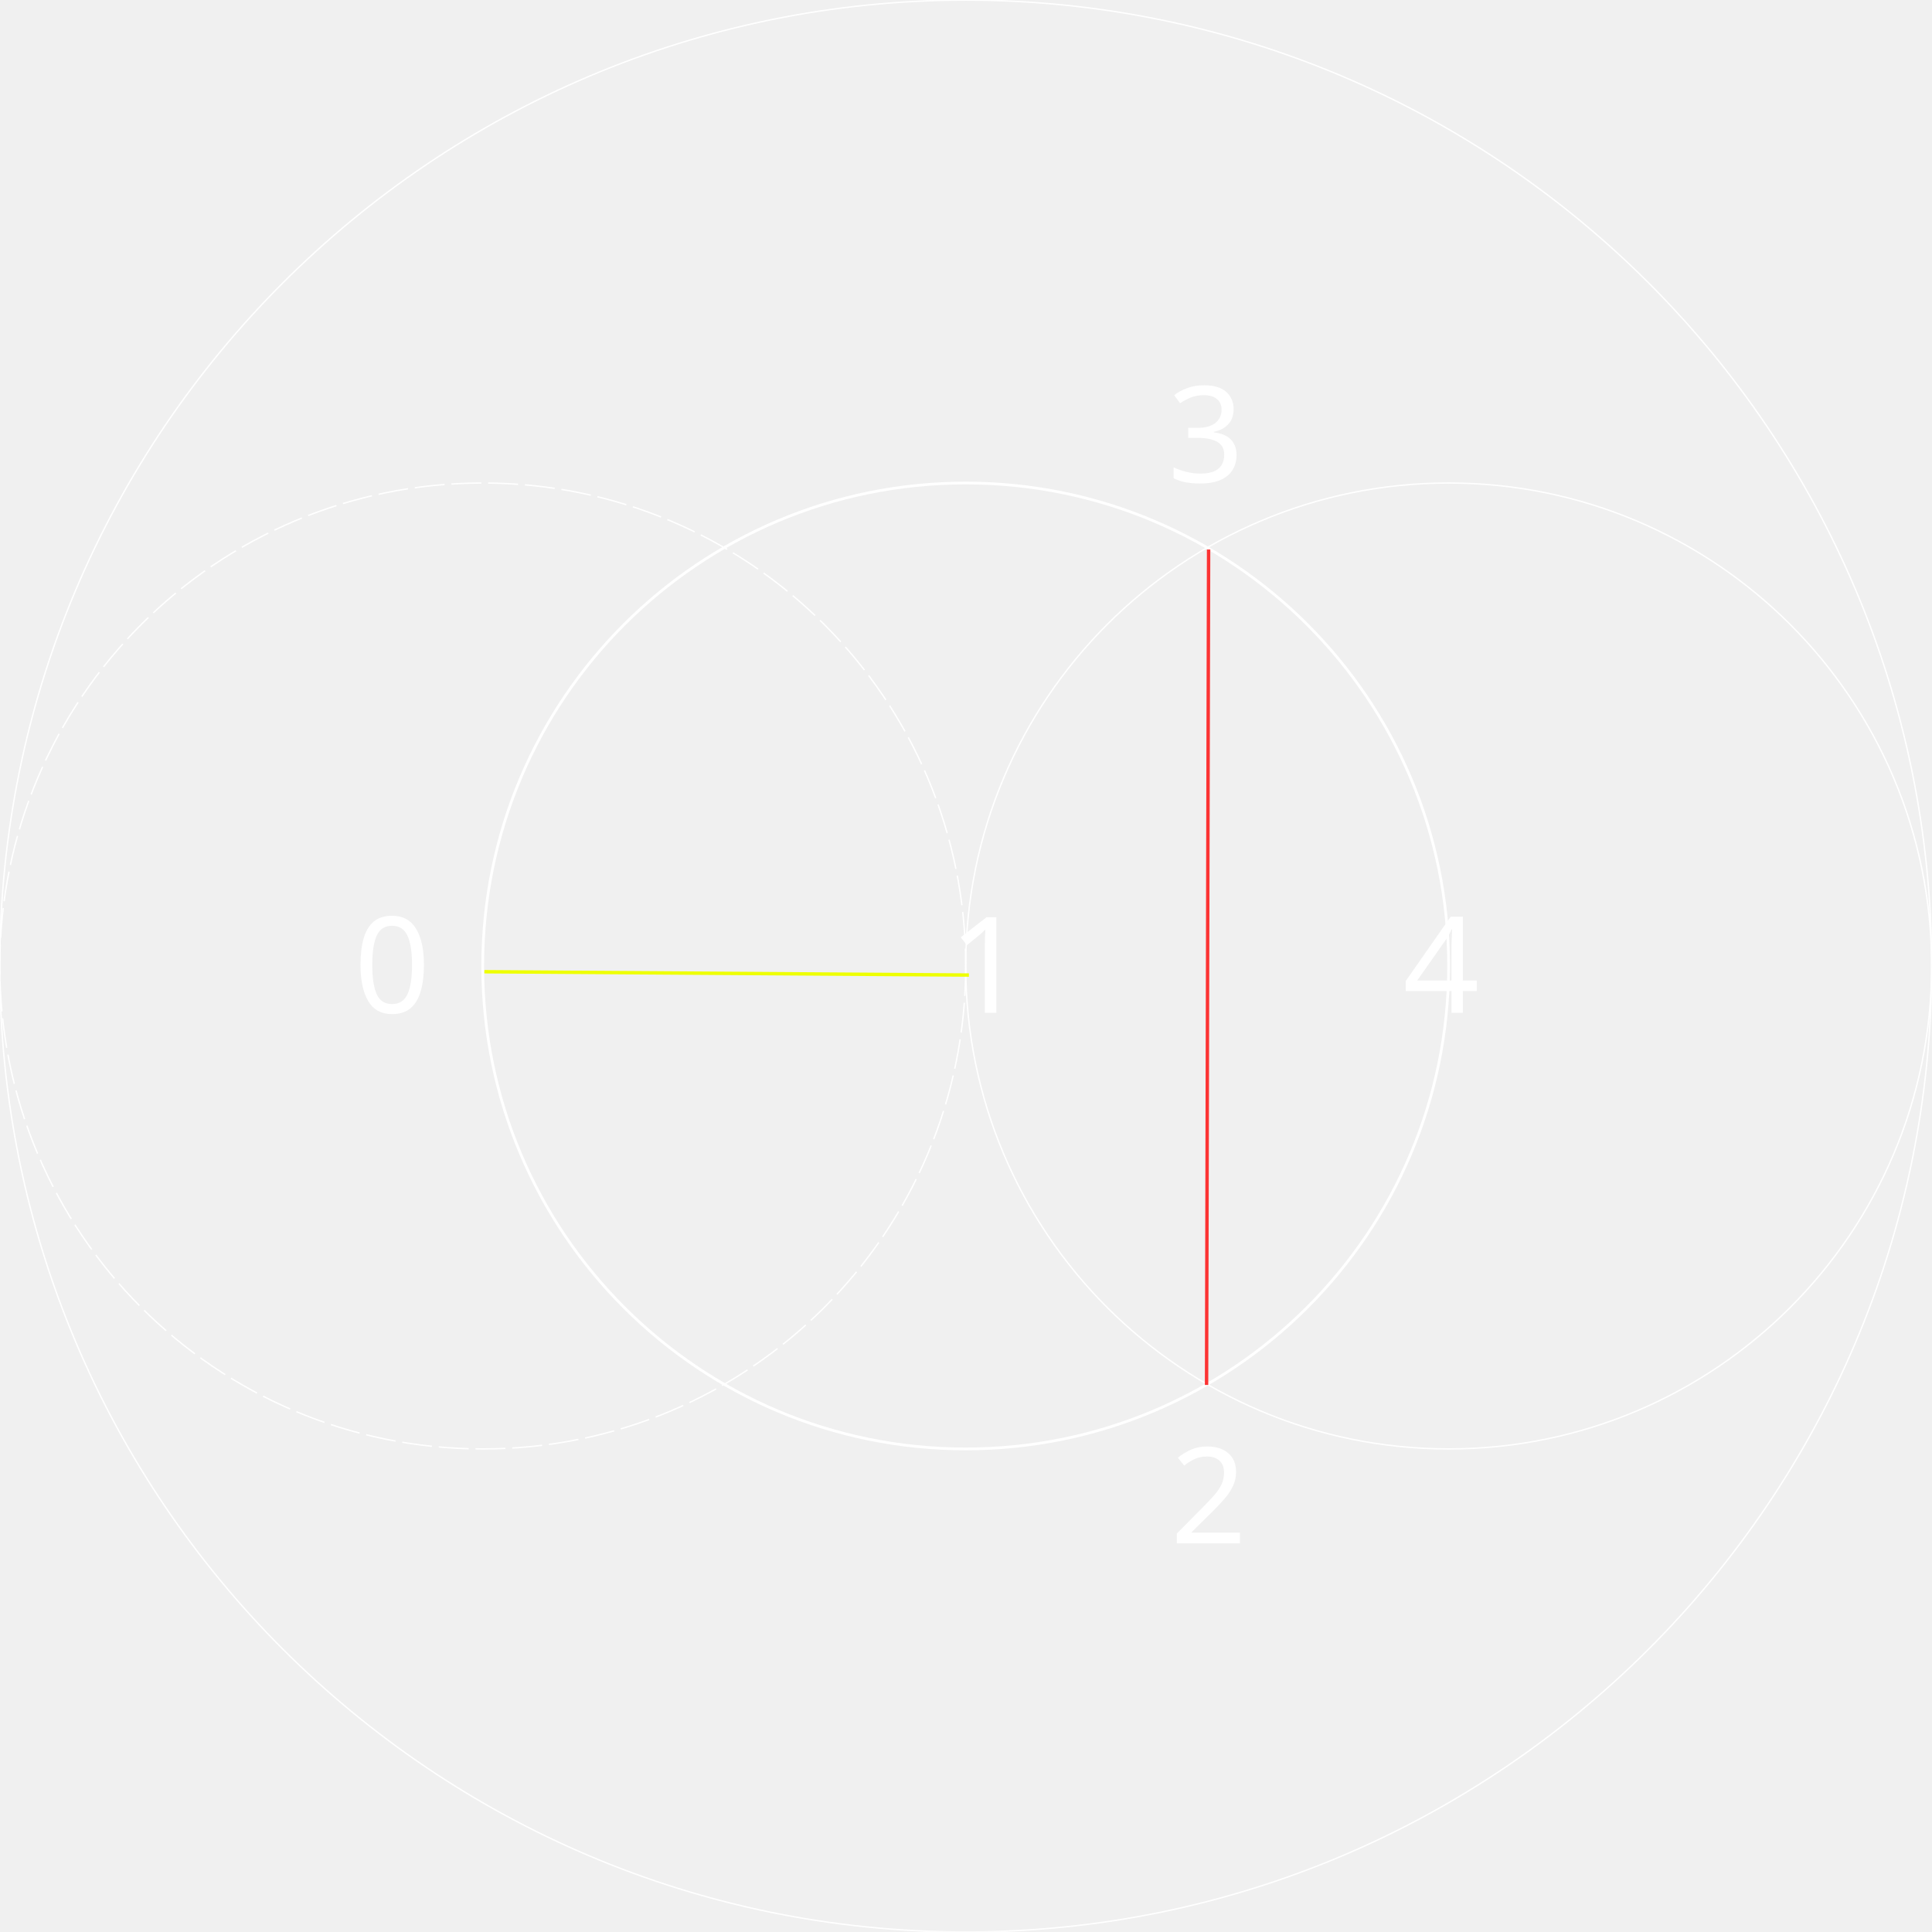
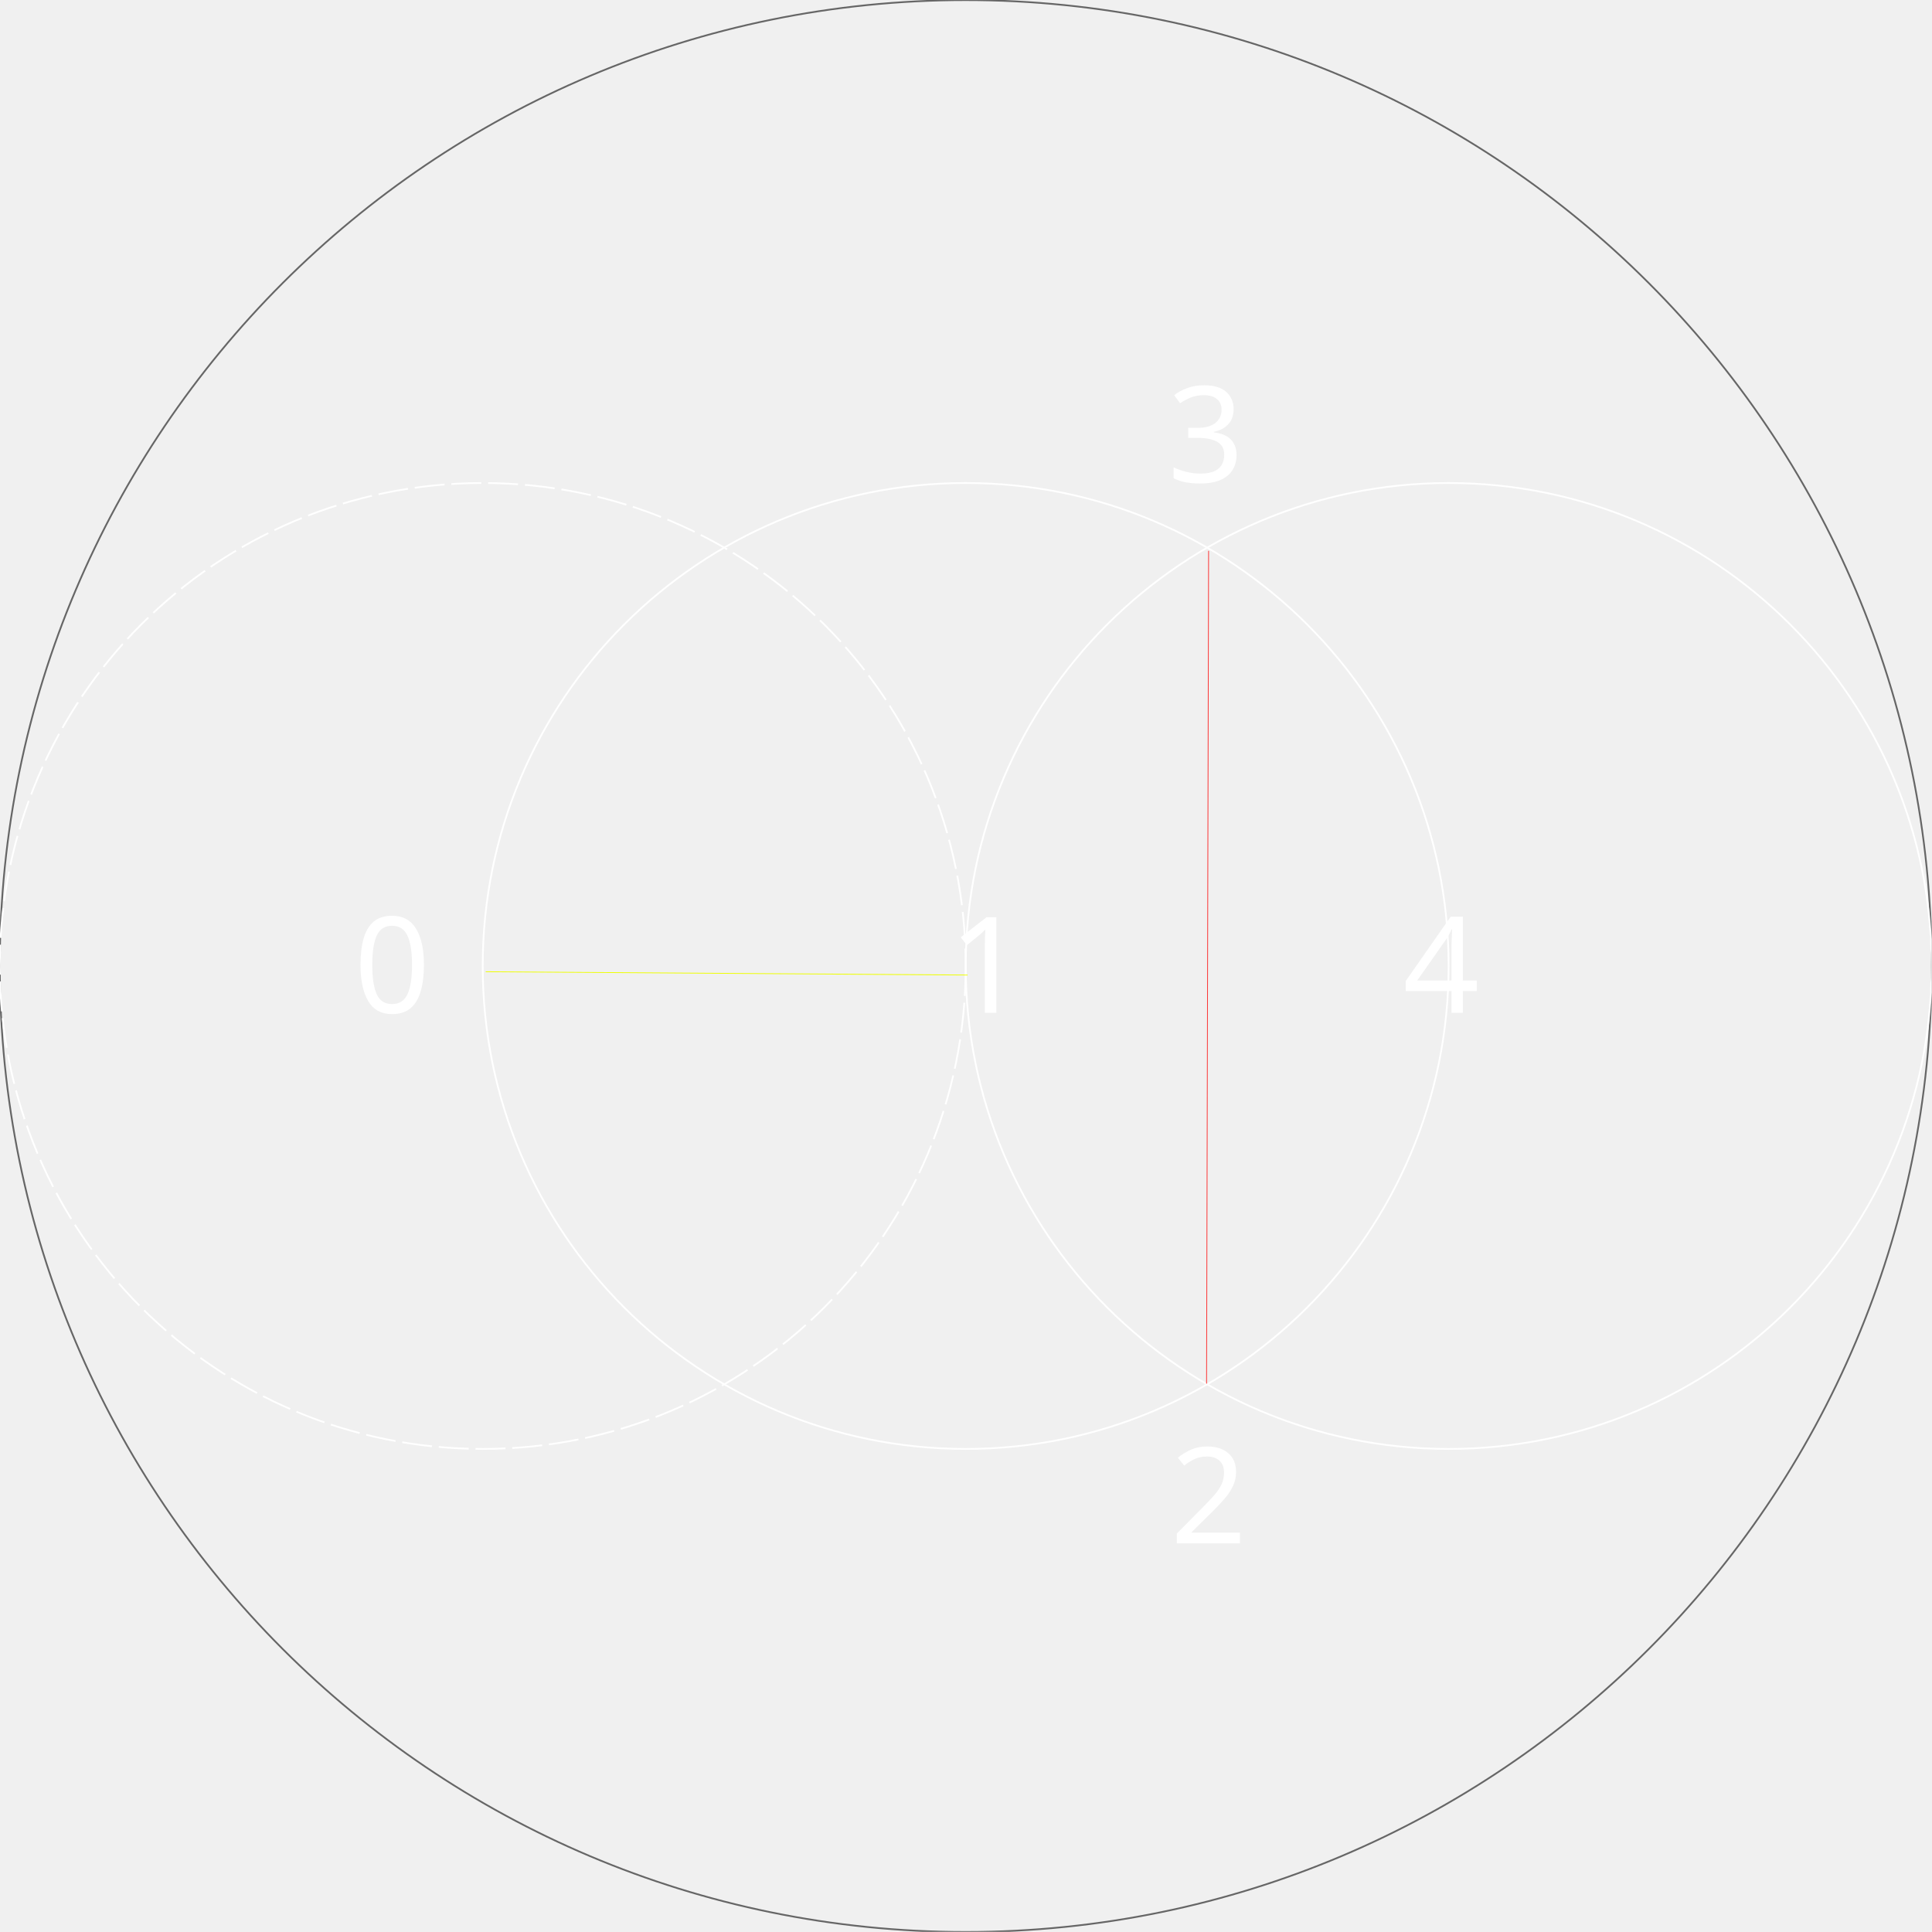
<svg xmlns="http://www.w3.org/2000/svg" width="100%" height="100%" viewBox="0 0 5906 5906" version="1.1" xml:space="preserve" style="fill-rule:evenodd;clip-rule:evenodd;stroke-linejoin:round;stroke-miterlimit:1.5;">
  <g transform="matrix(1,0,0,1,-192149,-57663.7)">
    <g id="Logo-v13" transform="matrix(0.25541,0,0,0.25541,147449,44818.9)">
      <rect x="175012" y="50291" width="23121.7" height="23121.7" fill="none" />
      <clipPath id="_clip1">
        <rect x="175012" y="50291" width="23121.7" height="23121.7" />
      </clipPath>
      <g clip-path="url(#_clip1)">
        <g transform="matrix(20.9036,0,0,20.9036,-1.95471e+06,-229518)">
-           <circle cx="102436" cy="13938.8" r="553.055" style="fill:none;stroke:white;stroke-width:0.78px;" />
+           <circle cx="102436" cy="13938.8" r="553.055" style="fill:none;stroke:#666;stroke-width:1px;" />
        </g>
        <g transform="matrix(10.4518,0,0,10.4518,-889850,-83833.2)">
-           <circle cx="102436" cy="13938.8" r="553.055" style="fill:none;stroke:white;stroke-width:1.56px;stroke-dasharray:34.34,7.8,0,0;" />
+           <circle cx="102436" cy="13938.8" r="553.055" style="fill:none;stroke:white;stroke-width:2px;stroke-dasharray:34.34,7.8,0,0;" />
        </g>
        <g transform="matrix(10.4518,0,0,10.4518,-878289,-83833.2)">
-           <circle cx="102436" cy="13938.8" r="553.055" style="fill:none;stroke:white;stroke-width:1.56px;" />
+           <circle cx="102436" cy="13938.8" r="553.055" style="fill:none;stroke:white;stroke-width:2px;" />
        </g>
        <g transform="matrix(10.4518,0,0,10.4518,-884070,-83833.2)">
-           <circle cx="102436" cy="13938.8" r="553.055" style="fill:none;stroke:white;stroke-width:3.12px;" />
+           <circle cx="102436" cy="13938.8" r="553.055" style="fill:none;stroke:white;stroke-width:2px;" />
        </g>
        <g transform="matrix(1.33468,0,0,1.33468,239.024,41677.6)">
          <text x="134122px" y="15535.4px" style="font-family:'Montserrat-Regular', 'Montserrat';font-size:1200px;fill:white;">0</text>
        </g>
        <g transform="matrix(1.33468,0,0,1.33468,7359.19,41677.6)">
          <text x="134122px" y="15535.4px" style="font-family:'Montserrat-Regular', 'Montserrat';font-size:1200px;fill:white;">1</text>
        </g>
        <g transform="matrix(1.33468,0,0,1.33468,12753.6,41677.6)">
          <text x="134152px" y="15535.4px" style="font-family:'Montserrat-Regular', 'Montserrat';font-size:1200px;fill:white;">4</text>
        </g>
        <g transform="matrix(1.33468,0,0,1.33468,9977.82,35327)">
          <text x="134122px" y="15535.4px" style="font-family:'Montserrat-Regular', 'Montserrat';font-size:1200px;fill:white;">3</text>
        </g>
        <g transform="matrix(1.33468,0,0,1.33468,10010.8,48028.2)">
          <text x="134122px" y="15535.4px" style="font-family:'Montserrat-Regular', 'Montserrat';font-size:1200px;fill:white;">2</text>
        </g>
        <g transform="matrix(-9.13323,1.82306,-1.82306,-9.13323,245626,48558.7)">
-           <path d="M6087.16,303.043L6299.02,-745.029" style="fill:none;stroke:rgb(252,51,51);stroke-width:4.38px;stroke-linecap:square;stroke-linejoin:miter;" />
+           <path d="M6087.16,303.043L6299.02,-745.029" style="fill:none;stroke:rgb(252,51,51);stroke-width:5x;stroke-linecap:square;stroke-linejoin:miter;" />
        </g>
        <g transform="matrix(-9.13323,1.82306,-1.82306,-9.13323,239196,48558.7)">
-           <path d="M5820.93,-305.508L6426.45,-180.316" style="fill:none;stroke:rgb(238,255,0);stroke-width:4.38px;stroke-linecap:square;stroke-linejoin:miter;" />
+           <path d="M5820.93,-305.508L6426.45,-180.316" style="fill:none;stroke:rgb(238,255,0);stroke-linecap:square;stroke-linejoin:miter;" />
        </g>
      </g>
    </g>
  </g>
</svg>
